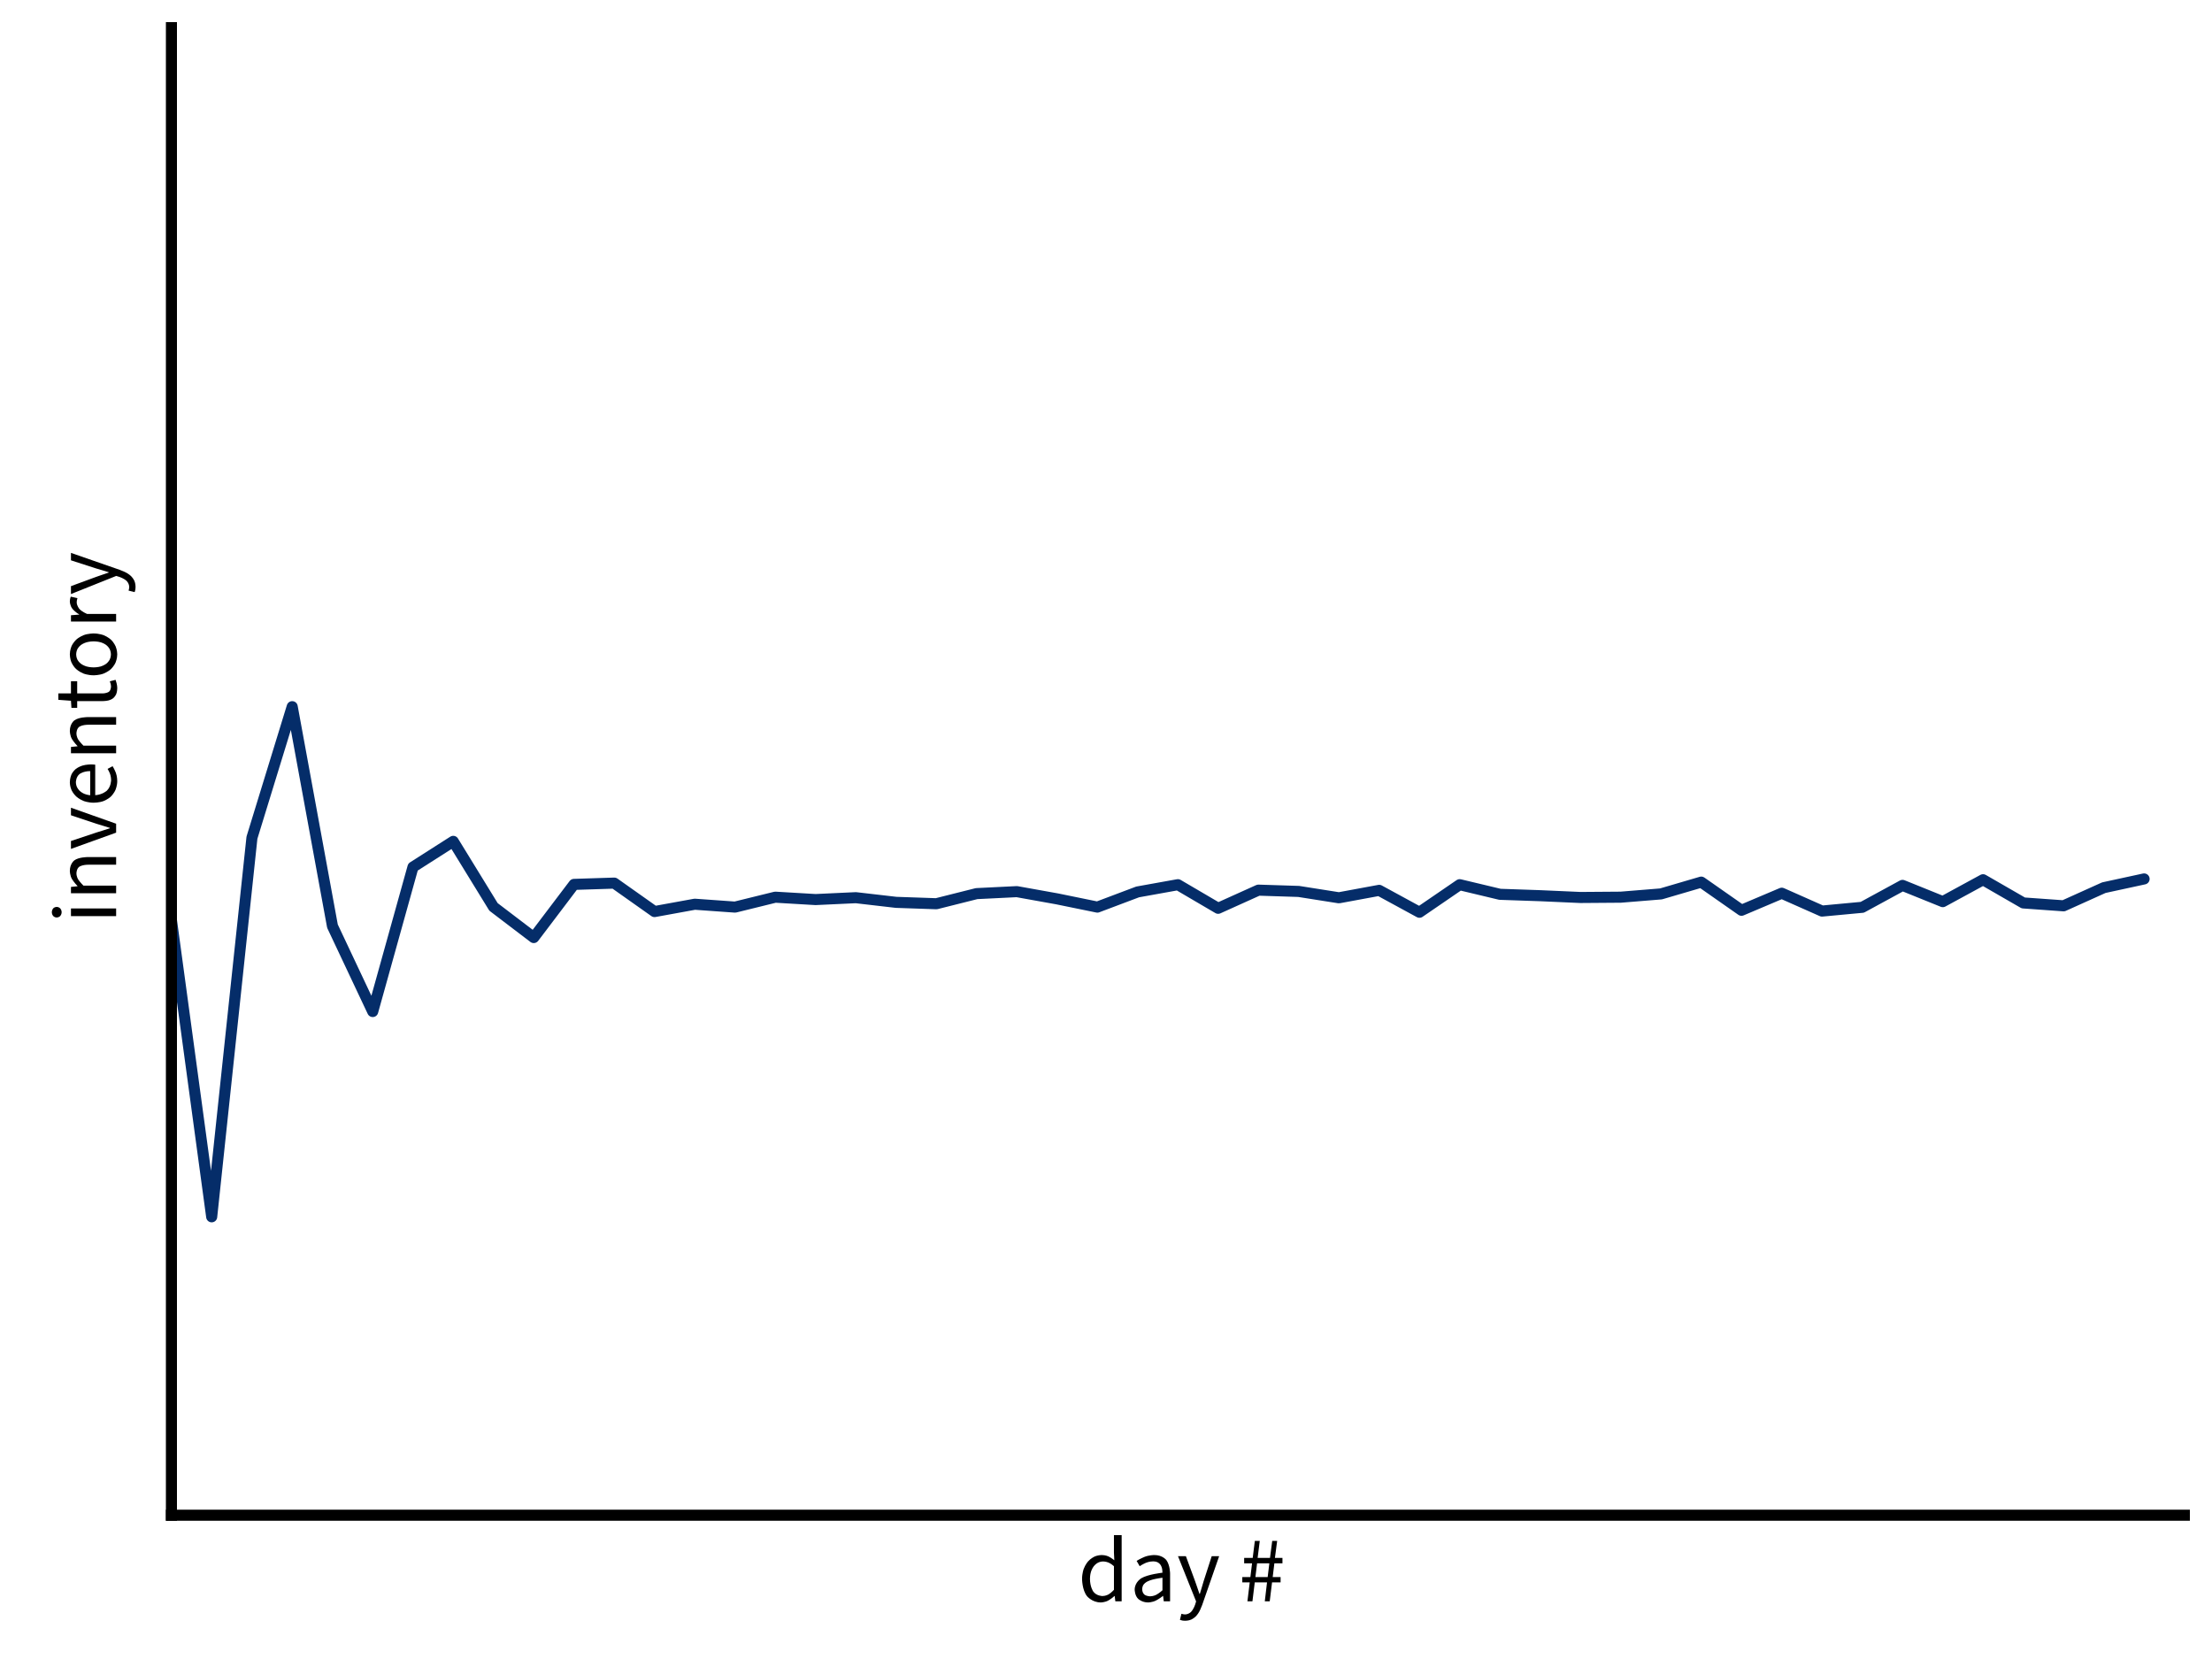
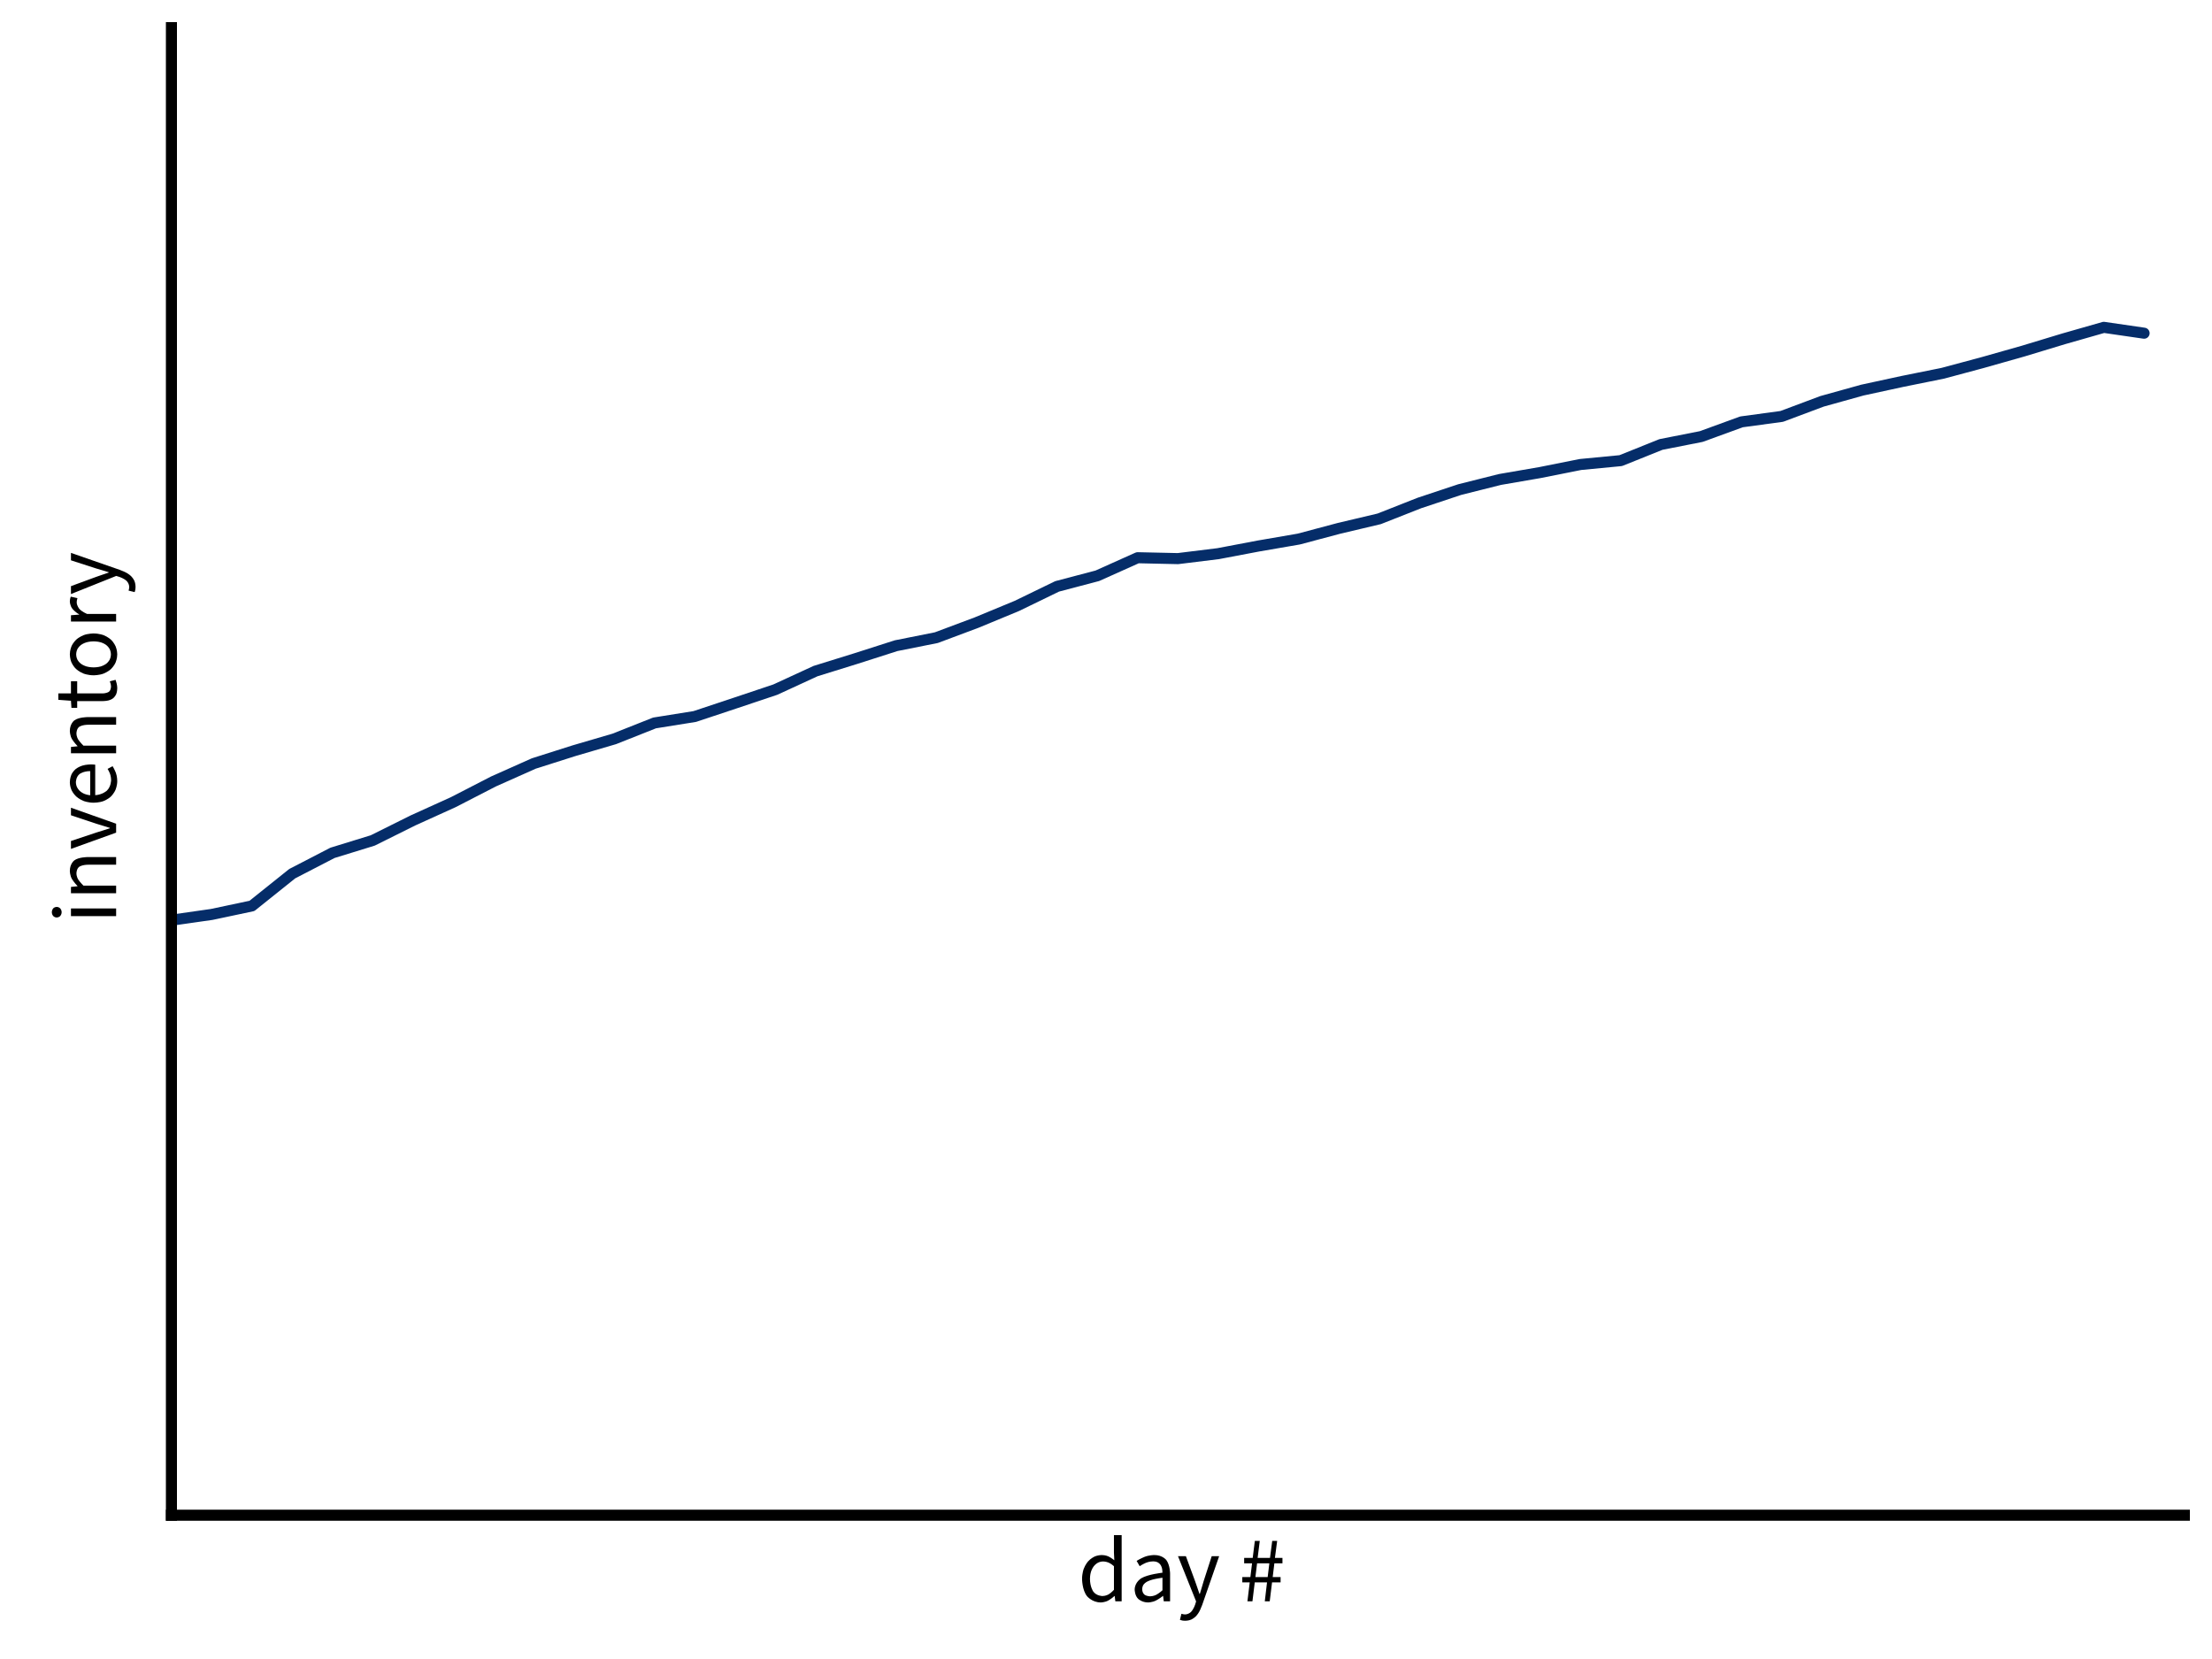
<svg xmlns="http://www.w3.org/2000/svg" height="600" stroke-opacity="1" viewBox="0.0 0.0 800.0 600.0" font-size="1" width="800" stroke="rgb(0,0,0)" version="1.1">
  <defs />
  <g stroke-linejoin="bevel" stroke-opacity="0.0" fill-opacity="0.0" stroke="rgb(0,0,0)" stroke-width="0.0" fill="rgb(0,0,0)" stroke-linecap="butt" stroke-miterlimit="10.0">
    <path d="M 0,0 v 600 h 800 v -600 Z" />
  </g>
  <g stroke-linejoin="round" stroke-opacity="1.0" fill-opacity="0.0" stroke="rgb(5,45,105)" stroke-width="4" fill="rgb(0,0,0)" stroke-linecap="round" stroke-miterlimit="10.0">
    <defs>
      <clipPath id="myClip1">
        <path d="M 62,10 v 538 h 728 v -538 Z" />
      </clipPath>
    </defs>
    <g clip-path="url(#myClip1)">
-       <path d="M 62,332.8 l 14.56,107.277 l 14.56,-137.118 l 14.56,-47.38 l 14.56,79.373 l 14.56,30.881 l 14.56,-52.258 l 14.56,-9.29 l 14.56,23.708 l 14.56,11.083 l 14.56,-19.224 l 14.56,-0.466 l 14.56,10.294 l 14.56,-2.654 l 14.56,1.04 l 14.56,-3.587 l 14.56,0.861 l 14.56,-0.681 l 14.56,1.686 l 14.56,0.502 l 14.56,-3.658 l 14.56,-0.717 l 14.56,2.618 l 14.56,2.977 l 14.56,-5.488 l 14.56,-2.618 l 14.56,8.536 l 14.56,-6.564 l 14.56,0.466 l 14.56,2.296 l 14.56,-2.69 l 14.56,7.926 l 14.56,-9.971 l 14.56,3.479 l 14.56,0.502 l 14.56,0.646 l 14.56,-0.108 l 14.56,-1.184 l 14.56,-4.268 l 14.56,10.186 l 14.56,-6.169 l 14.56,6.456 l 14.56,-1.363 l 14.56,-7.926 l 14.56,5.882 l 14.56,-7.926 l 14.56,8.393 l 14.56,1.04 l 14.56,-6.564 l 14.56,-3.156 " />
+       <path d="M 62,332.8 l 14.56,-2.08 l 14.56,-3.084 l 14.56,-11.657 l 14.56,-7.532 l 14.56,-4.483 l 14.56,-7.245 l 14.56,-6.599 l 14.56,-7.496 l 14.56,-6.492 l 14.56,-4.627 l 14.56,-4.268 l 14.56,-5.774 l 14.56,-2.331 l 14.56,-4.842 l 14.56,-4.878 l 14.56,-6.707 l 14.56,-4.519 l 14.56,-4.663 l 14.56,-2.905 l 14.56,-5.452 l 14.56,-6.026 l 14.56,-7.066 l 14.56,-3.838 l 14.56,-6.528 l 14.56,0.323 l 14.56,-1.793 l 14.56,-2.762 l 14.56,-2.511 l 14.56,-3.874 l 14.56,-3.443 l 14.56,-5.739 l 14.56,-4.842 l 14.56,-3.658 l 14.56,-2.511 l 14.56,-2.905 l 14.56,-1.399 l 14.56,-5.846 l 14.56,-2.869 l 14.56,-5.308 l 14.56,-1.973 l 14.56,-5.452 l 14.56,-4.053 l 14.56,-3.156 l 14.56,-2.941 l 14.56,-3.909 l 14.56,-4.125 l 14.56,-4.412 l 14.56,-4.16 l 14.56,2.116 " />
    </g>
  </g>
  <g stroke-linejoin="bevel" stroke-opacity="0.0" fill-opacity="1.0" stroke="rgb(0,0,0)" stroke-width="0.0" fill="rgb(0,0,0)" stroke-linecap="butt" stroke-miterlimit="10.0">
    <path d="M 42,334.076 ZM 22.302,329.908 c 0,0.807 -0.504,1.361 -0.504 1.361c -0.504,0.555 -1.277,0.555 -1.277 0.555c -0.807,0 -1.294,-0.555 -1.294 -0.555c -0.487,-0.555 -0.487,-1.361 -0.487 -1.361c -0,-0.807 0.487,-1.361 0.487 -1.361c 0.487,-0.555 1.294,-0.555 1.294 -0.555c 0.773,-0 1.277,0.555 1.277 0.555c 0.504,0.555 0.504,1.361 0.504 1.361ZM 22.302,329.908 ZM 25.664,331.319 l -0,-2.756 l 16.336,-0 l 0,2.756 l -16.336,0 ZM 42,325.807 ZM 25.664,323.05 l -0,-2.286 l 2.353,-0.235 l -0,-0.101 c -1.177,-1.177 -1.966,-2.471 -1.966 -2.471c -0.79,-1.294 -0.79,-3.008 -0.79 -3.008c -0,-2.588 1.613,-3.781 1.613 -3.781c 1.613,-1.193 4.773,-1.193 4.773 -1.193l 10.353,-0 l 0,2.756 l -9.983,0 c -2.319,0 -3.345,0.74 -3.345 0.74c -1.025,0.74 -1.025,2.353 -1.025 2.353c 0,1.277 0.639,2.252 0.639 2.252c 0.639,0.975 1.882,2.219 1.882 2.219l 11.832,-0 l 0,2.756 l -16.336,0 ZM 42,307.42 ZM 25.664,307.017 l -0,-2.857 l 9.277,-3.092 c 1.21,-0.37 2.42,-0.756 2.42 -0.756c 1.21,-0.387 2.387,-0.756 2.387 -0.756l -0,-0.135 c -1.177,-0.37 -2.387,-0.74 -2.387 -0.74l -2.42,-0.74 l -9.277,-3.092 l -0,-2.723 l 16.336,5.782 l 0,3.227 ZM 42,291.857 ZM 33.865,290.311 c -2.017,0 -3.613,-0.622 -3.613 -0.622c -1.597,-0.622 -2.706,-1.647 -2.706 -1.647c -1.109,-1.025 -1.698,-2.336 -1.698 -2.336c -0.588,-1.311 -0.588,-2.723 -0.588 -2.723c -0,-1.546 0.538,-2.773 0.538 -2.773c 0.538,-1.227 1.546,-2.05 1.546 -2.05c 1.008,-0.824 2.42,-1.26 2.42 -1.26c 1.412,-0.437 3.16,-0.437 3.16 -0.437c 0.908,-0 1.513,0.101 1.513 0.101l 0,11.025 c 2.655,-0.168 4.202,-1.63 4.202 -1.63c 1.546,-1.462 1.546,-3.815 1.546 -3.815c -0,-1.177 -0.353,-2.168 -0.353 -2.168c -0.353,-0.992 -0.924,-1.899 -0.924 -1.899l 1.815,-0.975 c 0.672,1.076 1.177,2.387 1.177 2.387c 0.504,1.311 0.504,2.992 0.504 2.992c 0,1.647 -0.588,3.076 -0.588 3.076c -0.588,1.429 -1.681,2.487 -1.681 2.487c -1.092,1.059 -2.672,1.664 -2.672 1.664c -1.58,0.605 -3.597,0.605 -3.597 0.605ZM 33.865,290.311 ZM 32.622,278.882 c -2.521,0 -3.849,1.059 -3.849 1.059c -1.328,1.059 -1.328,2.975 -1.328 2.975c 0,0.874 0.353,1.664 0.353 1.664c 0.353,0.79 1.008,1.429 1.008 1.429c 0.655,0.639 1.613,1.059 1.613 1.059c 0.958,0.42 2.202,0.555 2.202 0.555l -0,-8.739 ZM 42,275.185 ZM 25.664,272.429 l -0,-2.286 l 2.353,-0.235 l -0,-0.101 c -1.177,-1.177 -1.966,-2.471 -1.966 -2.471c -0.79,-1.294 -0.79,-3.008 -0.79 -3.008c -0,-2.588 1.613,-3.781 1.613 -3.781c 1.613,-1.193 4.773,-1.193 4.773 -1.193l 10.353,-0 l 0,2.756 l -9.983,0 c -2.319,0 -3.345,0.74 -3.345 0.74c -1.025,0.74 -1.025,2.353 -1.025 2.353c 0,1.277 0.639,2.252 0.639 2.252c 0.639,0.975 1.882,2.219 1.882 2.219l 11.832,-0 l 0,2.756 l -16.336,0 ZM 42,256.798 ZM 27.916,253.571 l 0,2.42 l -2.084,0 l -0.168,-2.555 l -4.571,-0.336 l -0,-2.319 l 4.571,-0 l -0,-4.403 l 2.252,-0 l 0,4.403 l 9.076,-0 c 1.513,-0 2.336,-0.555 2.336 -0.555c 0.824,-0.555 0.824,-1.966 0.824 -1.966c -0,-0.437 -0.135,-0.941 -0.135 -0.941c -0.135,-0.504 -0.302,-0.908 -0.302 -0.908l 2.084,-0.538 c 0.235,0.672 0.42,1.462 0.42 1.462c 0.185,0.79 0.185,1.563 0.185 1.563c 0,1.311 -0.403,2.202 -0.403 2.202c -0.403,0.891 -1.109,1.445 -1.109 1.445c -0.706,0.555 -1.714,0.79 -1.714 0.79c -1.008,0.235 -2.219,0.235 -2.219 0.235l -9.042,0 ZM 42,245.773 ZM 33.865,244.227 c -2.05,0 -3.647,-0.622 -3.647 -0.622c -1.597,-0.622 -2.706,-1.664 -2.706 -1.664c -1.109,-1.042 -1.681,-2.403 -1.681 -2.403c -0.571,-1.361 -0.571,-2.874 -0.571 -2.874c -0,-1.513 0.571,-2.874 0.571 -2.874c 0.571,-1.361 1.681,-2.403 1.681 -2.403c 1.109,-1.042 2.706,-1.664 2.706 -1.664c 1.597,-0.622 3.647,-0.622 3.647 -0.622c 2.017,-0 3.613,0.622 3.613 0.622c 1.597,0.622 2.689,1.664 2.689 1.664c 1.092,1.042 1.664,2.403 1.664 2.403c 0.571,1.361 0.571,2.874 0.571 2.874c 0,1.513 -0.571,2.874 -0.571 2.874c -0.571,1.361 -1.664,2.403 -1.664 2.403c -1.092,1.042 -2.689,1.664 -2.689 1.664c -1.597,0.622 -3.613,0.622 -3.613 0.622ZM 33.865,244.227 ZM 33.865,241.37 c 1.412,-0 2.555,-0.336 2.555 -0.336c 1.143,-0.336 1.966,-0.958 1.966 -0.958c 0.824,-0.622 1.277,-1.496 1.277 -1.496c 0.454,-0.874 0.454,-1.916 0.454 -1.916c -0,-1.042 -0.454,-1.916 -0.454 -1.916c -0.454,-0.874 -1.277,-1.496 -1.277 -1.496c -0.824,-0.622 -1.966,-0.958 -1.966 -0.958c -1.143,-0.336 -2.555,-0.336 -2.555 -0.336c -1.412,0 -2.571,0.336 -2.571 0.336c -1.16,0.336 -2,0.958 -2 0.958c -0.84,0.622 -1.294,1.496 -1.294 1.496c -0.454,0.874 -0.454,1.916 -0.454 1.916c 0,1.042 0.454,1.916 0.454 1.916c 0.454,0.874 1.294,1.496 1.294 1.496c 0.84,0.622 2,0.958 2 0.958c 1.16,0.336 2.571,0.336 2.571 0.336ZM 42,227.555 ZM 25.664,224.798 l -0,-2.286 l 2.958,-0.235 l -0,-0.101 c -1.546,-0.84 -2.454,-2.034 -2.454 -2.034c -0.908,-1.193 -0.908,-2.605 -0.908 -2.605c -0,-0.975 0.336,-1.748 0.336 -1.748l 2.42,0.538 c -0.135,0.403 -0.202,0.74 -0.202 0.74c -0.067,0.336 -0.067,0.84 -0.067 0.84c 0,1.042 0.84,2.168 0.84 2.168c 0.84,1.126 2.924,1.966 2.924 1.966l 10.487,-0 l 0,2.756 l -16.336,0 ZM 42,215.252 ZM 46.504,213.605 l 0.151,-0.605 c 0,0 0.084,-0.639 0.084 -0.639c -0,-1.412 -0.992,-2.303 -0.992 -2.303c -0.992,-0.891 -2.504,-1.395 -2.504 -1.395l -1.21,-0.37 l -16.37,6.555 l -0,-2.857 l 9.042,-3.328 c 1.076,-0.37 2.269,-0.79 2.269 -0.79c 1.193,-0.42 2.336,-0.79 2.336 -0.79l -0,-0.135 c -1.109,-0.37 -2.319,-0.706 -2.319 -0.706c -1.21,-0.336 -2.286,-0.672 -2.286 -0.672l -9.042,-2.924 l -0,-2.689 l 17.681,6.151 c 1.21,0.437 2.252,0.975 2.252 0.975c 1.042,0.538 1.798,1.277 1.798 1.277c 0.756,0.74 1.193,1.681 1.193 1.681c 0.437,0.941 0.437,2.185 0.437 2.185c 0,0.571 -0.084,1.042 -0.084 1.042c -0.084,0.471 -0.252,0.874 -0.252 0.874l -2.185,-0.538 h 0 Z" />
  </g>
  <g stroke-linejoin="miter" stroke-opacity="1.0" fill-opacity="0.0" stroke="rgb(0,0,0)" stroke-width="4" fill="rgb(0,0,0)" stroke-linecap="square" stroke-miterlimit="10.0">
    <path d="M 62,548 v -538 " />
  </g>
  <g stroke-linejoin="miter" stroke-opacity="1.0" fill-opacity="0.0" stroke="rgb(0,0,0)" stroke-width="4" fill="rgb(0,0,0)" stroke-linecap="square" stroke-miterlimit="10.0">
    <path d="M 62,548 h 728 " />
  </g>
  <g stroke-linejoin="bevel" stroke-opacity="0.0" fill-opacity="1.0" stroke="rgb(0,0,0)" stroke-width="0.0" fill="rgb(0,0,0)" stroke-linecap="butt" stroke-miterlimit="10.0">
    <path d="M 389.765,579.143 ZM 391.344,571.008 c 0,-1.983 0.588,-3.58 0.588 -3.58c 0.588,-1.597 1.563,-2.706 1.563 -2.706c 0.975,-1.109 2.252,-1.714 2.252 -1.714c 1.277,-0.605 2.689,-0.605 2.689 -0.605c 1.412,0 2.454,0.504 2.454 0.504c 1.042,0.504 2.118,1.378 2.118 1.378l -0.135,-2.79 v -6.286 h 2.79 v 23.933 h -2.286 l -0.235,-1.916 h -0.101 c -0.975,0.941 -2.235,1.63 -2.235 1.63c -1.26,0.689 -2.706,0.689 -2.706 0.689c -3.092,-0 -4.924,-2.219 -4.924 -2.219c -1.832,-2.219 -1.832,-6.319 -1.832 -6.319ZM 391.344,571.008 ZM 394.202,570.975 c 0,2.958 1.177,4.605 1.177 4.605c 1.177,1.647 3.328,1.647 3.328 1.647c 1.143,0 2.151,-0.555 2.151 -0.555c 1.008,-0.555 2.017,-1.698 2.017 -1.698v -8.538 c -1.042,-0.941 -2,-1.328 -2 -1.328c -0.958,-0.387 -1.966,-0.387 -1.966 -0.387c -0.975,-0 -1.832,0.454 -1.832 0.454c -0.857,0.454 -1.496,1.277 -1.496 1.277c -0.639,0.824 -1.008,1.966 -1.008 1.966c -0.37,1.143 -0.37,2.555 -0.37 2.555ZM 408.42,579.143 ZM 410.37,574.908 c 0,-2.689 2.403,-4.118 2.403 -4.118c 2.403,-1.429 7.647,-2 7.647 -2c 0,-0.773 -0.151,-1.513 -0.151 -1.513c -0.151,-0.74 -0.538,-1.311 -0.538 -1.311c -0.387,-0.571 -1.025,-0.924 -1.025 -0.924c -0.639,-0.353 -1.647,-0.353 -1.647 -0.353c -1.445,-0 -2.672,0.538 -2.672 0.538c -1.227,0.538 -2.202,1.21 -2.202 1.21l -1.109,-1.916 c 1.143,-0.74 2.79,-1.429 2.79 -1.429c 1.647,-0.689 3.63,-0.689 3.63 -0.689c 2.992,0 4.336,1.832 4.336 1.832c 1.345,1.832 1.345,4.891 1.345 4.891v 10.017 h -2.286 l -0.235,-1.95 h -0.067 c -1.177,0.975 -2.538,1.664 -2.538 1.664c -1.361,0.689 -2.874,0.689 -2.874 0.689c -2.084,-0 -3.445,-1.21 -3.445 -1.21c -1.361,-1.21 -1.361,-3.429 -1.361 -3.429ZM 410.37,574.908 ZM 413.092,574.706 c 0,1.412 0.824,2.017 0.824 2.017c 0.824,0.605 2.034,0.605 2.034 0.605c 1.177,0 2.235,-0.555 2.235 -0.555c 1.059,-0.555 2.235,-1.63 2.235 -1.63v -4.538 c -2.05,0.269 -3.462,0.639 -3.462 0.639c -1.412,0.37 -2.269,0.874 -2.269 0.874c -0.857,0.504 -1.227,1.16 -1.227 1.16c -0.37,0.655 -0.37,1.429 -0.37 1.429ZM 425.63,579.143 ZM 427.277,583.647 l 0.605,0.151 c 0,0 0.639,0.084 0.639 0.084c 1.412,0 2.303,-0.992 2.303 -0.992c 0.891,-0.992 1.395,-2.504 1.395 -2.504l 0.37,-1.21 l -6.555,-16.37 h 2.857 l 3.328,9.042 c 0.37,1.076 0.79,2.269 0.79 2.269c 0.42,1.193 0.79,2.336 0.79 2.336h 0.135 c 0.37,-1.109 0.706,-2.319 0.706 -2.319c 0.336,-1.21 0.672,-2.286 0.672 -2.286l 2.924,-9.042 h 2.689 l -6.151,17.681 c -0.437,1.21 -0.975,2.252 -0.975 2.252c -0.538,1.042 -1.277,1.798 -1.277 1.798c -0.74,0.756 -1.681,1.193 -1.681 1.193c -0.941,0.437 -2.185,0.437 -2.185 0.437c -0.571,-0 -1.042,-0.084 -1.042 -0.084c -0.471,-0.084 -0.874,-0.252 -0.874 -0.252l 0.538,-2.185 h 0 ZM 448.118,579.143 ZM 451.983,572.286 h -2.689 v -1.916 h 2.924 l 0.605,-4.975 h -2.857 v -1.95 h 3.092 l 0.773,-6.151 h 1.782 l -0.773,6.151 h 4.471 l 0.807,-6.151 h 1.782 l -0.807,6.151 h 2.723 v 1.95 h -2.924 l -0.605,4.975 h 2.857 v 1.916 h -3.092 l -0.84,6.857 h -1.782 l 0.807,-6.857 h -4.437 l -0.84,6.857 h -1.815 ZM 451.983,572.286 ZM 458.471,570.37 l 0.605,-4.975 h -4.437 l -0.605,4.975 h 4.437 Z" />
  </g>
</svg>
